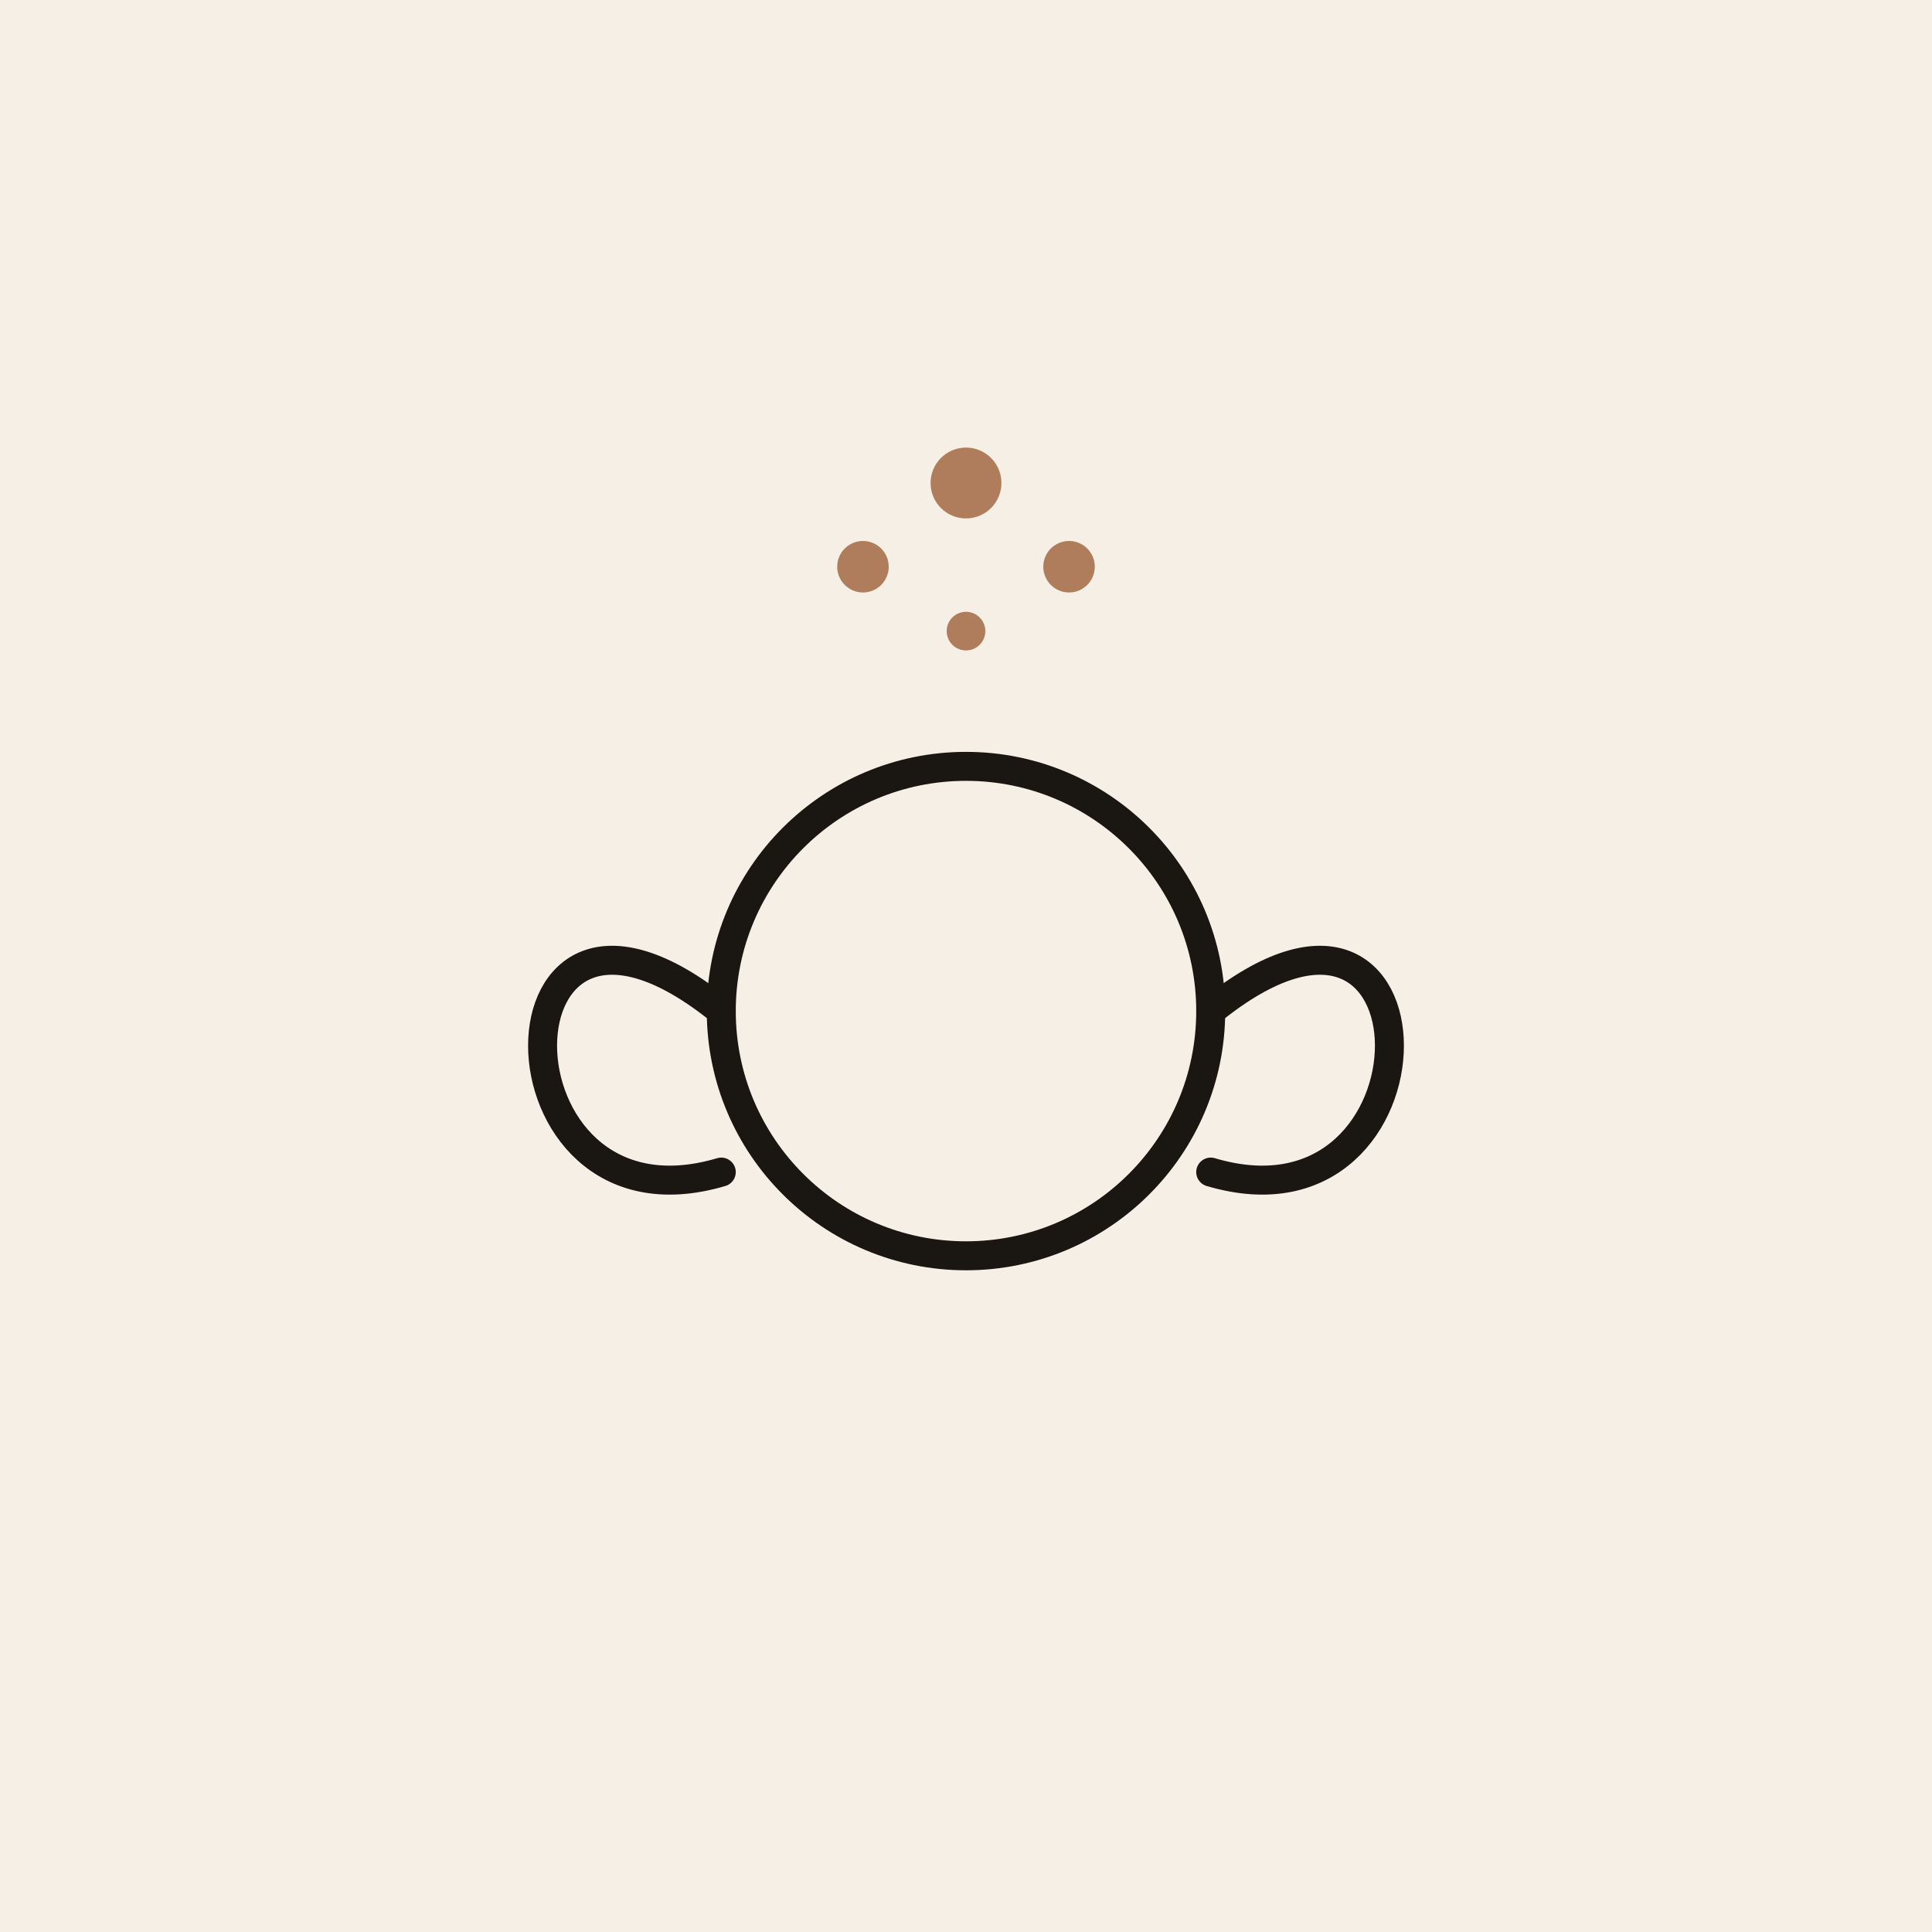
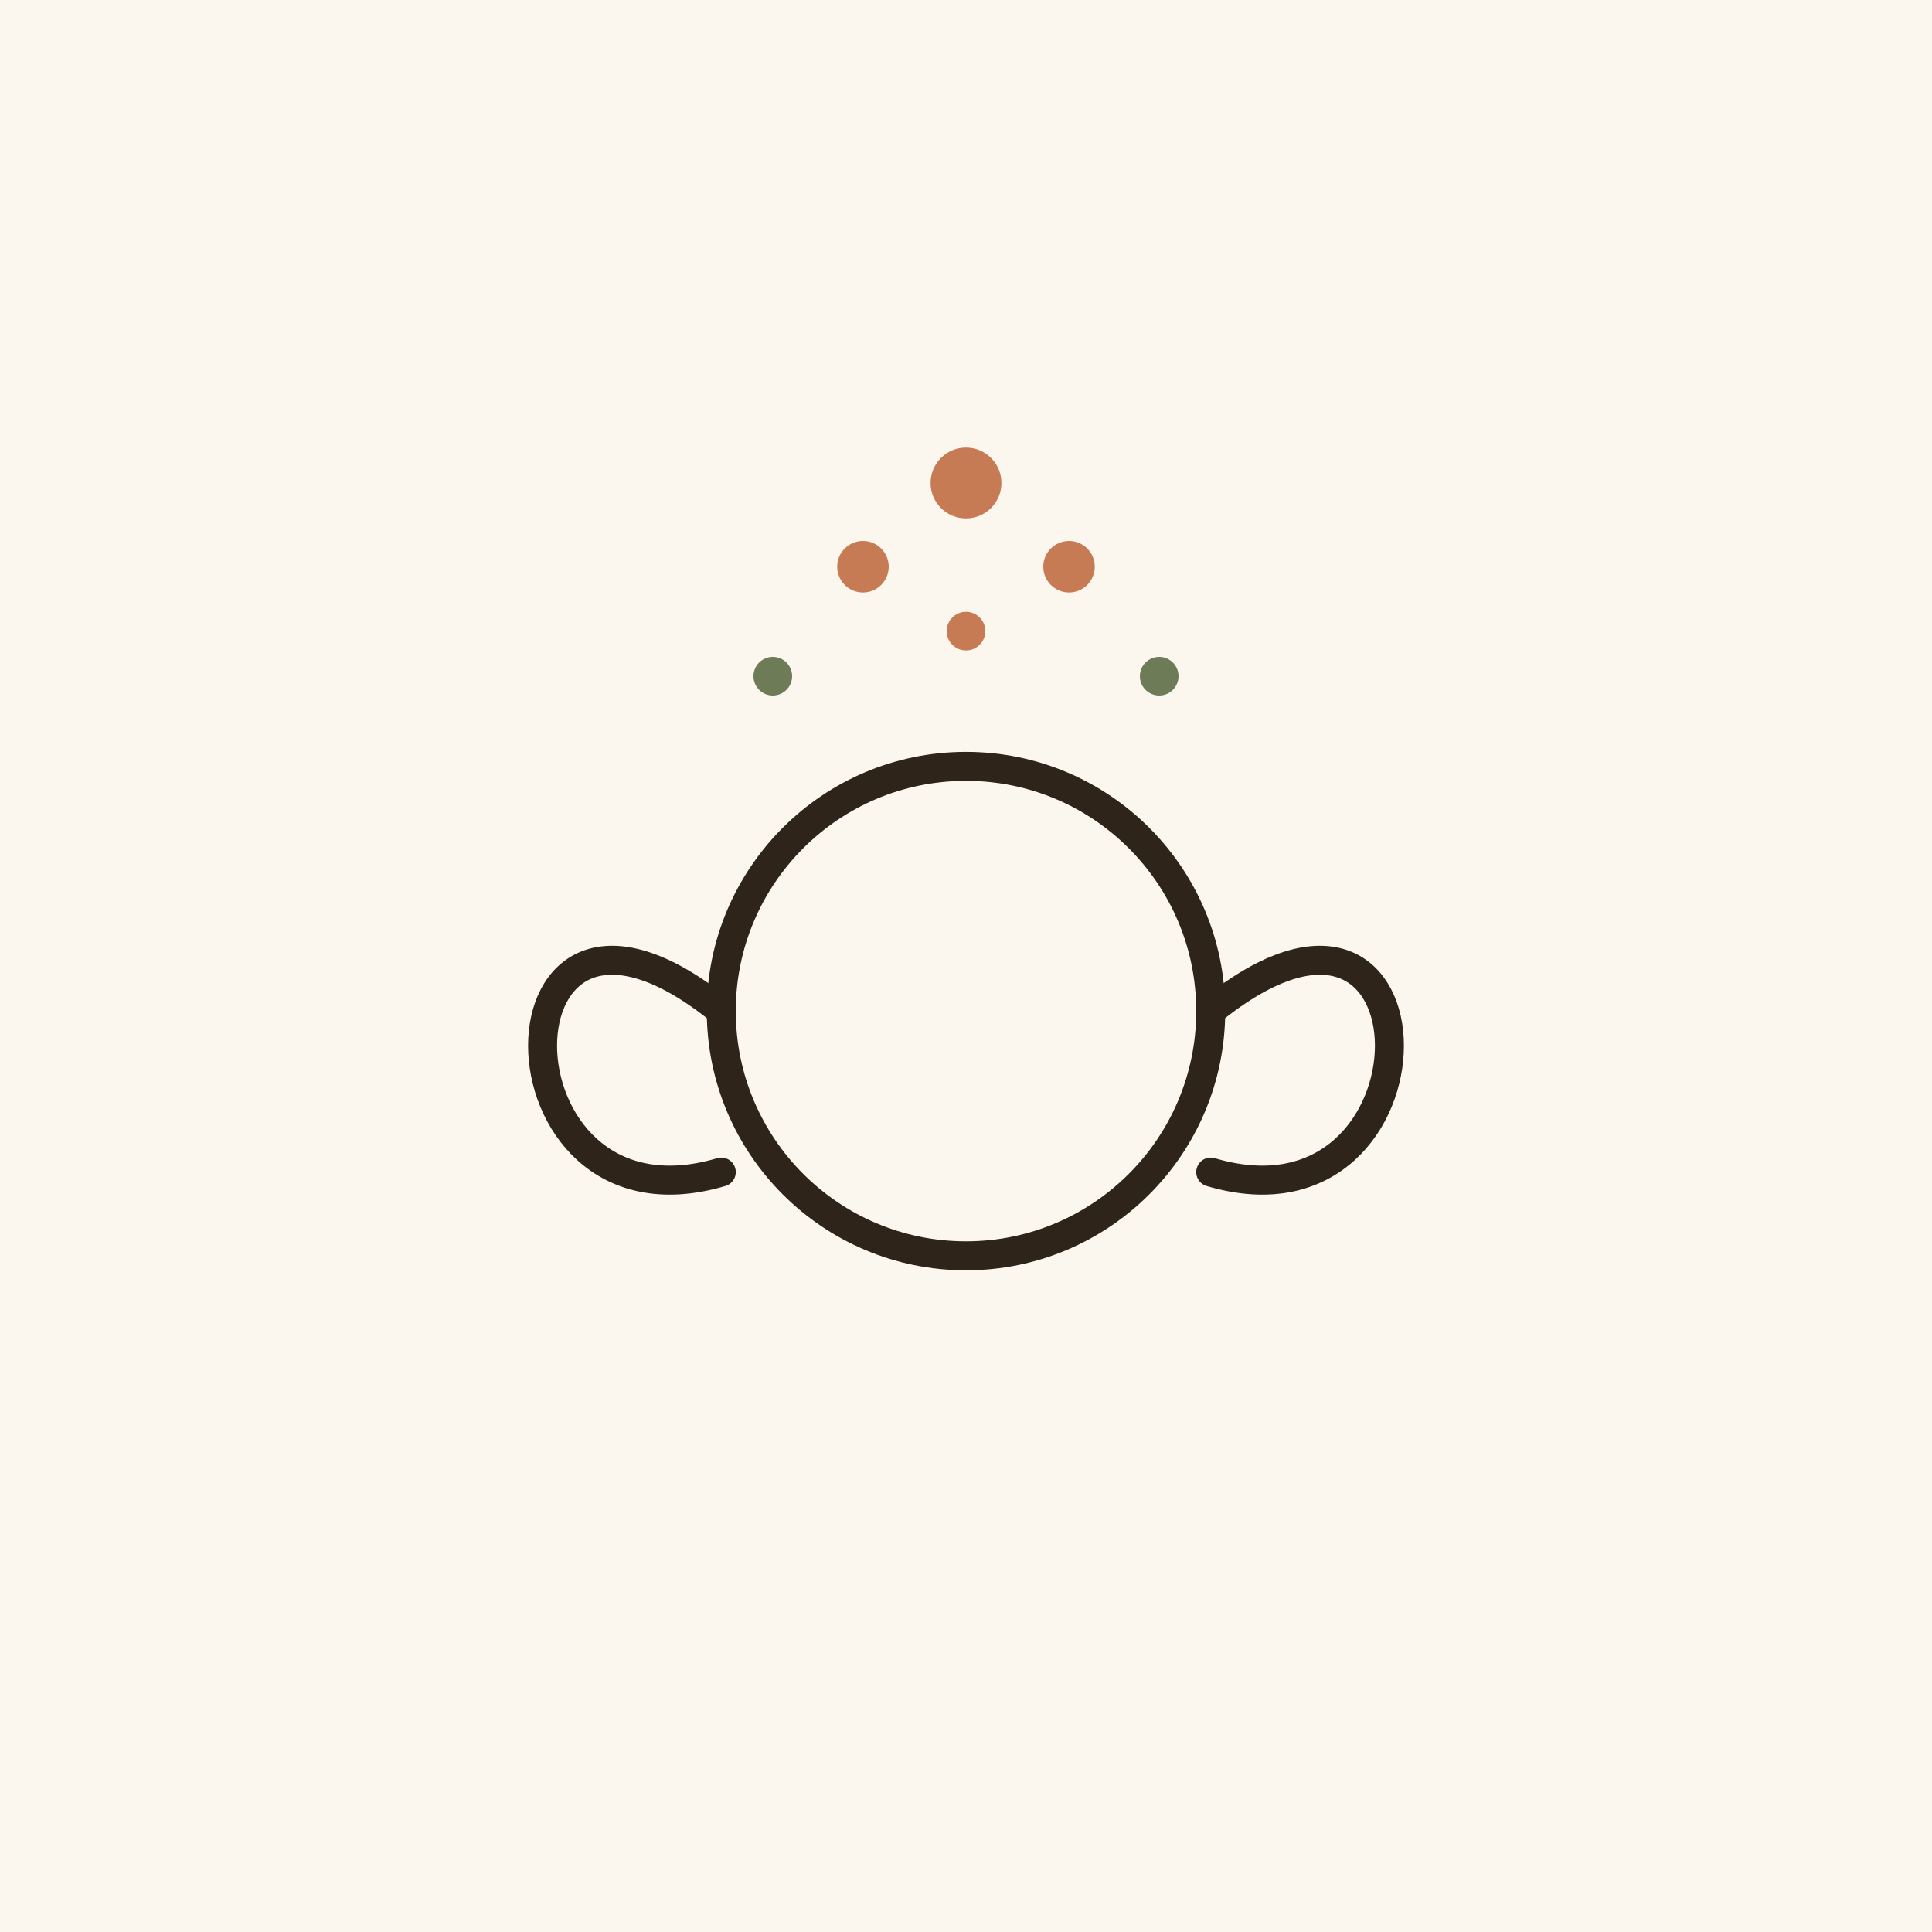
<svg xmlns="http://www.w3.org/2000/svg" viewBox="0 0 600 600" preserveAspectRatio="xMidYMid slice" role="img" aria-label="Chignon et coiffure de mariage">
-   <rect width="600" height="600" fill="#f5efe6" />
-   <g transform="translate(300,320)" fill="none" stroke="#1a1712" stroke-width="9" stroke-linecap="round">
+   <rect width="600" height="600" fill="#FBF7EE" />
+   <g transform="translate(300,320)" fill="none" stroke="#2E2419" stroke-width="9" stroke-linecap="round">
    <circle cx="0" cy="-6" r="76" />
    <path d="M-76 -6 C -150 -66, -150 66, -76 44" />
    <path d="M76 -6 C 150 -66, 150 66, 76 44" />
  </g>
-   <g fill="#b07d5c">
+   <g fill="#C77B54">
    <circle cx="300" cy="150" r="11" />
    <circle cx="332" cy="176" r="8" />
    <circle cx="268" cy="176" r="8" />
    <circle cx="300" cy="196" r="6" />
  </g>
+   <g fill="#6E7B57">
+     <circle cx="360" cy="210" r="6" />
+     <circle cx="240" cy="210" r="6" />
+   </g>
</svg>
